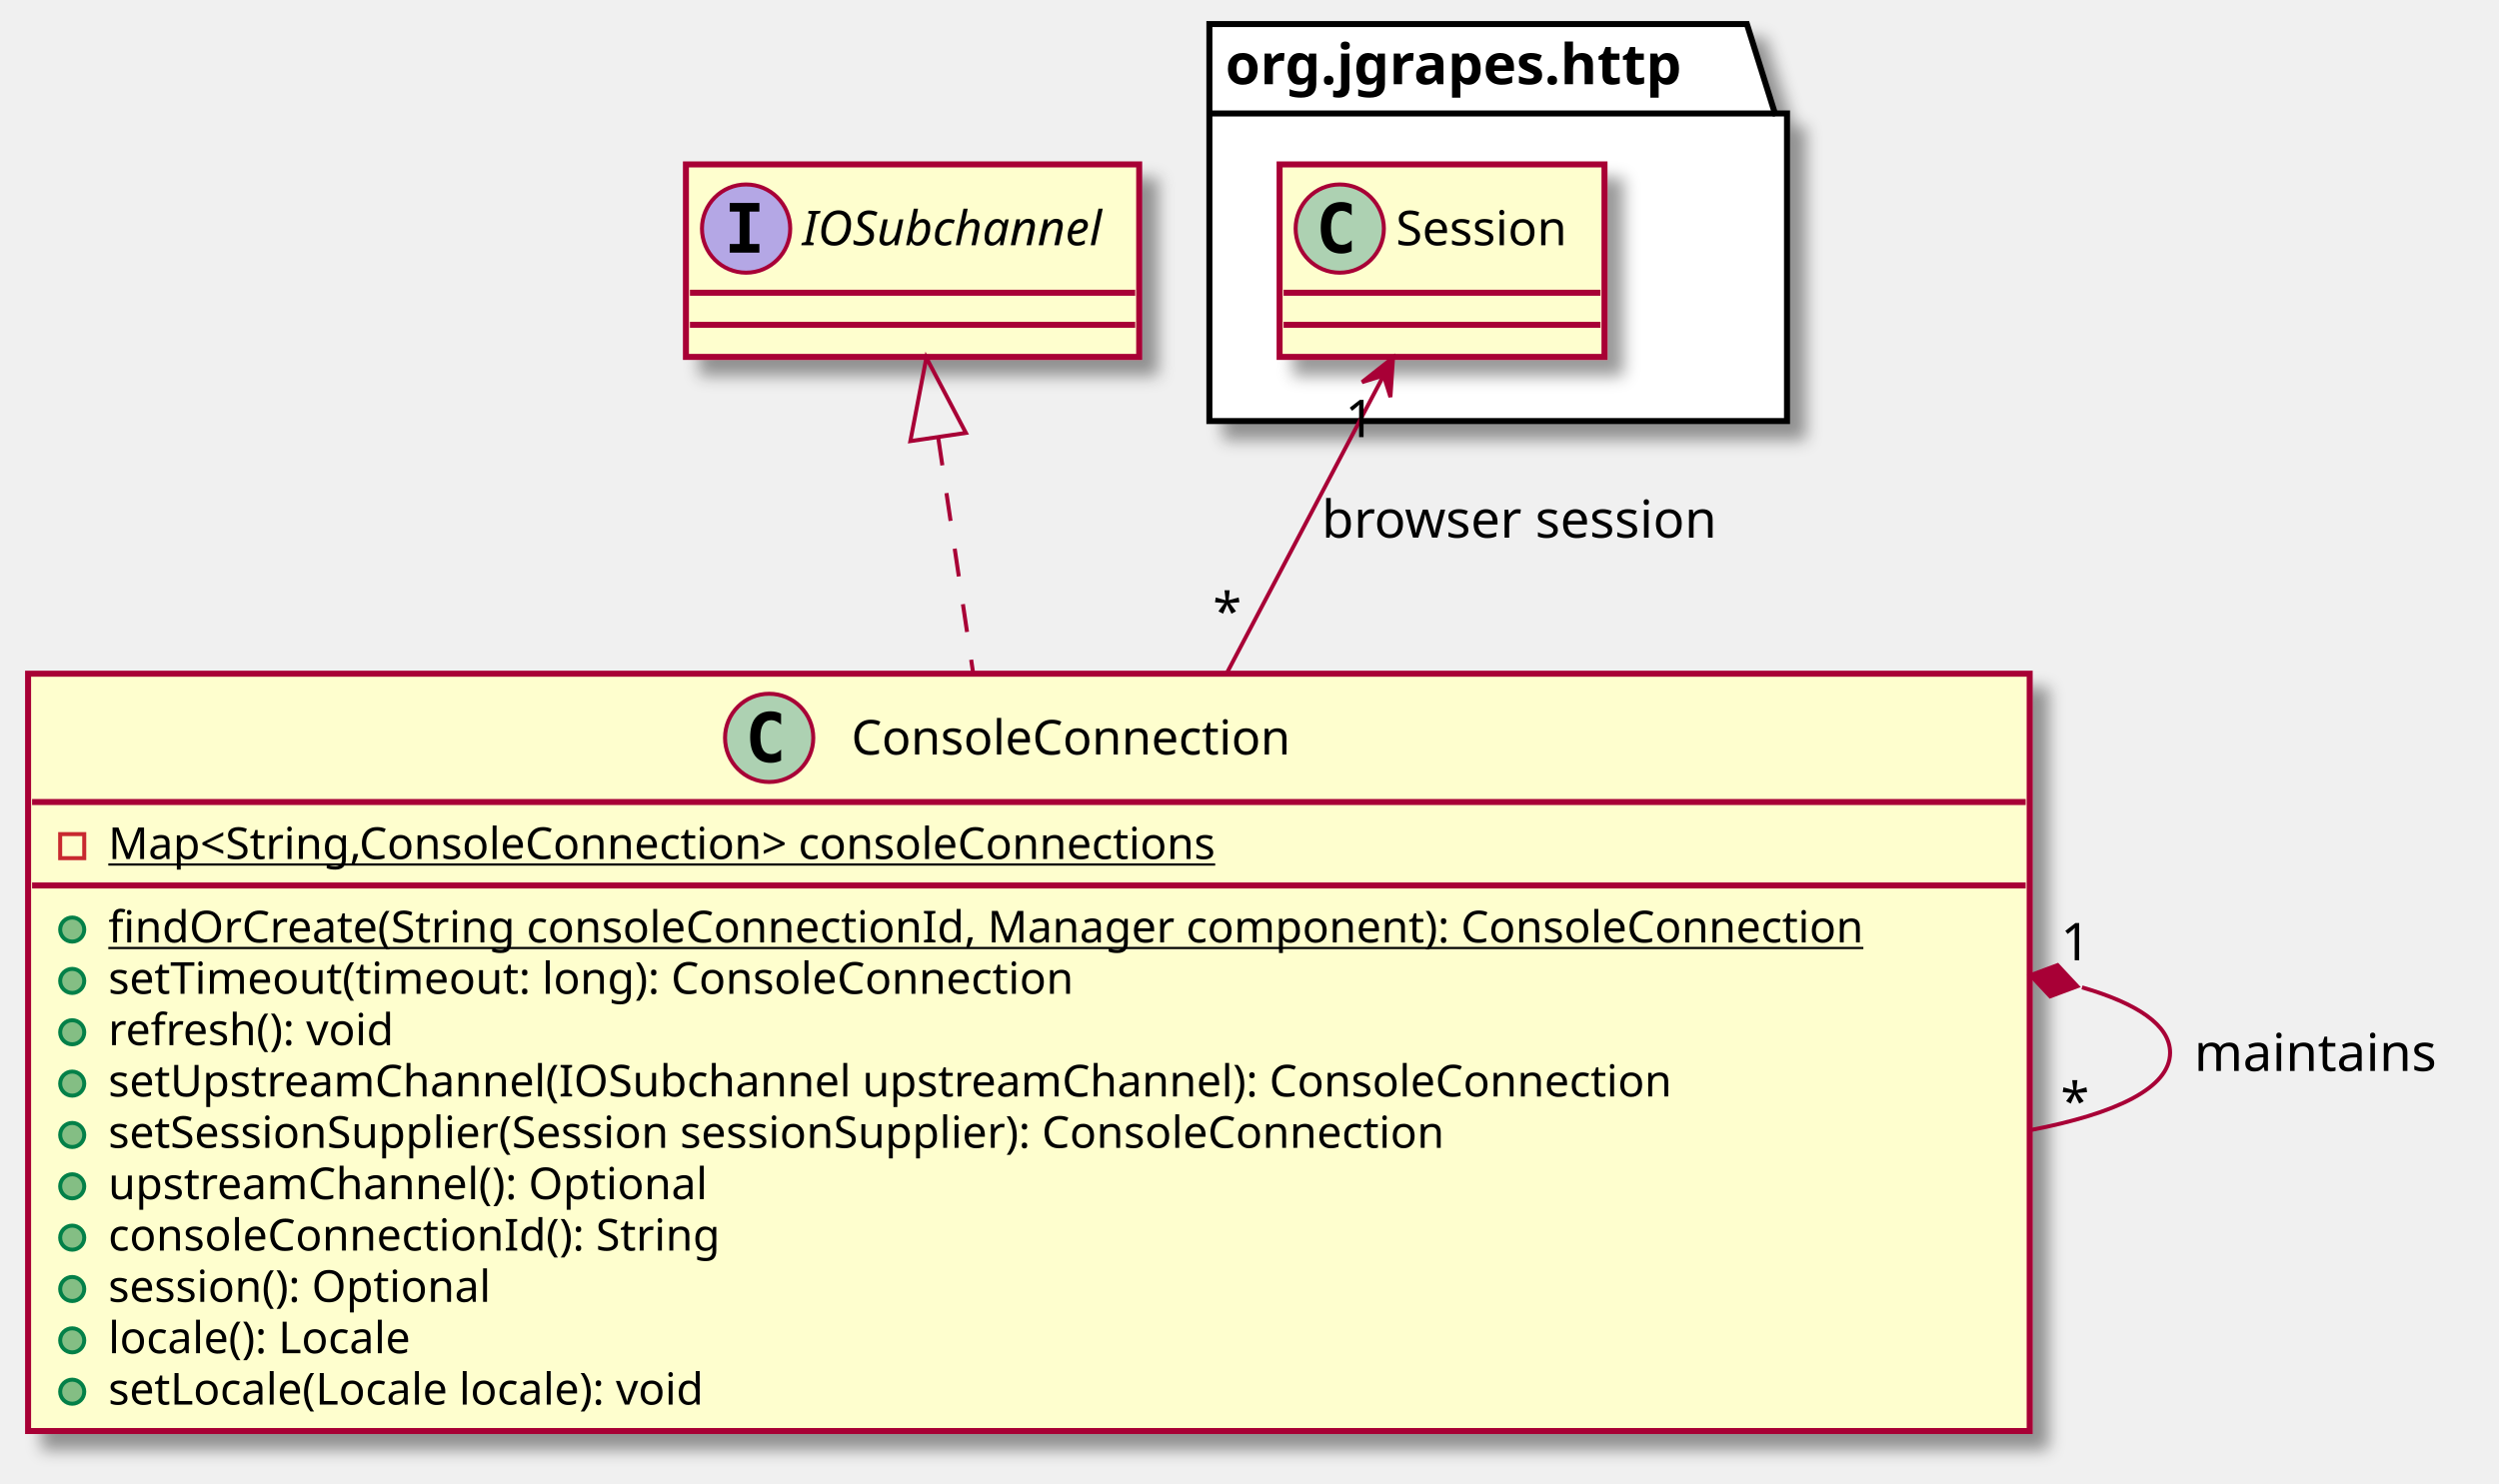
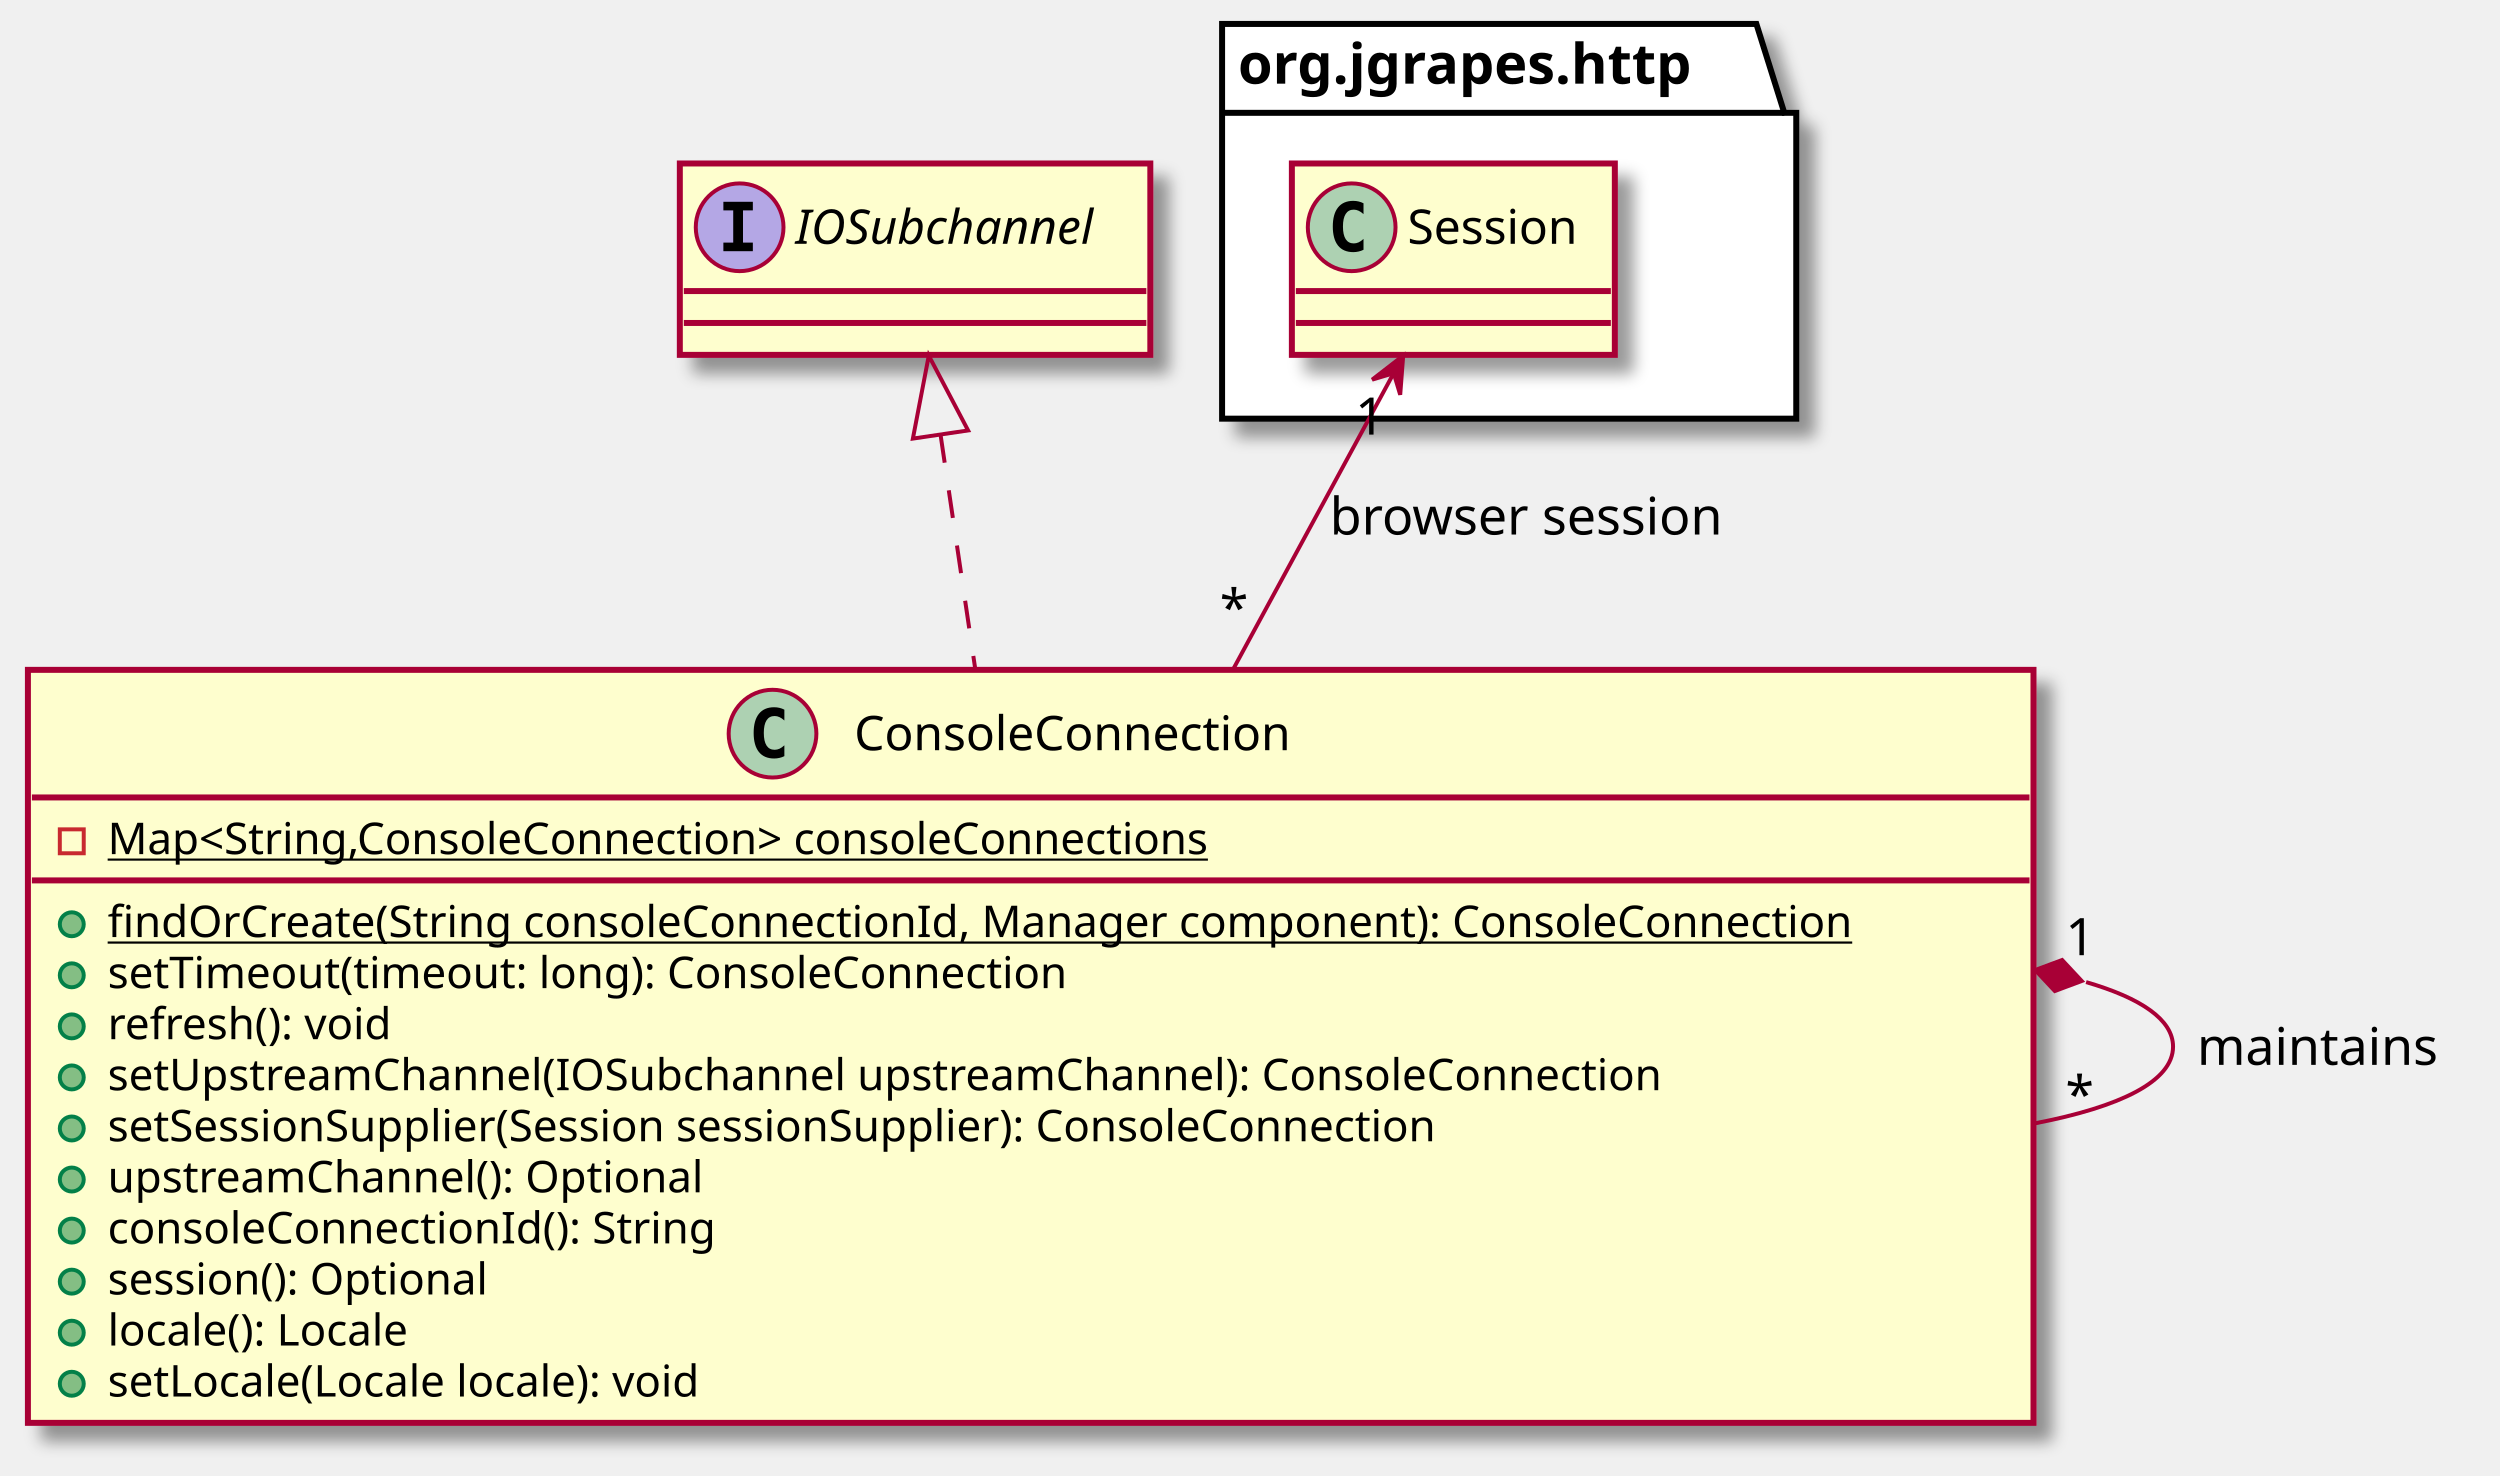
- <svg xmlns="http://www.w3.org/2000/svg" contentScriptType="application/ecmascript" contentStyleType="text/css" height="370px" preserveAspectRatio="none" style="width:623px;height:370px;background:#FFFFFF;" version="1.1" viewBox="0 0 623 370" width="623px" zoomAndPan="magnify">
+ <svg xmlns="http://www.w3.org/2000/svg" contentScriptType="application/ecmascript" contentStyleType="text/css" height="370px" preserveAspectRatio="none" style="width:627px;height:370px;background:#FFFFFF;" version="1.1" viewBox="0 0 627 370" width="627px" zoomAndPan="magnify">
  <defs>
    <filter height="300%" id="f8mld8dawlcxy" width="300%" x="-1" y="-1">
      <feGaussianBlur result="blurOut" stdDeviation="2.0" />
      <feColorMatrix in="blurOut" result="blurOut2" type="matrix" values="0 0 0 0 0 0 0 0 0 0 0 0 0 0 0 0 0 0 .4 0" />
      <feOffset dx="4.0" dy="4.0" in="blurOut2" result="blurOut3" />
      <feBlend in="SourceGraphic" in2="blurOut3" mode="normal" />
    </filter>
  </defs>
  <g>
-     <polygon fill="#FFFFFF" filter="url(#f8mld8dawlcxy)" points="301.5,6,435.5,6,442.5,28.297,445.5,28.297,445.5,105,301.5,105,301.5,6" style="stroke:#000000;stroke-width:1.5;" />
-     <line style="stroke:#000000;stroke-width:1.5;" x1="301.5" x2="442.5" y1="28.297" y2="28.297" />
-     <text fill="#000000" font-family="sans-serif" font-size="14" font-weight="bold" lengthAdjust="spacing" textLength="128" x="305.5" y="20.995">org.jgrapes.http</text>
-     <rect codeLine="23" fill="#FEFECE" filter="url(#f8mld8dawlcxy)" height="48" id="Session" style="stroke:#A80036;stroke-width:1.5;" width="81" x="319" y="41" />
-     <ellipse cx="334" cy="57" fill="#ADD1B2" rx="11" ry="11" style="stroke:#A80036;stroke-width:1.0;" />
-     <path d="M336.969,62.641 Q336.391,62.938 335.75,63.078 Q335.109,63.234 334.406,63.234 Q331.906,63.234 330.578,61.594 Q329.266,59.938 329.266,56.812 Q329.266,53.688 330.578,52.031 Q331.906,50.375 334.406,50.375 Q335.109,50.375 335.75,50.531 Q336.406,50.688 336.969,50.984 L336.969,53.703 Q336.344,53.125 335.75,52.859 Q335.156,52.578 334.531,52.578 Q333.188,52.578 332.5,53.656 Q331.812,54.719 331.812,56.812 Q331.812,58.906 332.5,59.984 Q333.188,61.047 334.531,61.047 Q335.156,61.047 335.75,60.781 Q336.344,60.5 336.969,59.922 L336.969,62.641 Z " fill="#000000" />
-     <text fill="#000000" font-family="sans-serif" font-size="12" lengthAdjust="spacing" textLength="49" x="348" y="61.154">Session</text>
-     <line style="stroke:#A80036;stroke-width:1.5;" x1="320" x2="399" y1="73" y2="73" />
-     <line style="stroke:#A80036;stroke-width:1.5;" x1="320" x2="399" y1="81" y2="81" />
-     <rect codeLine="1" fill="#FEFECE" filter="url(#f8mld8dawlcxy)" height="188.852" id="ConsoleConnection" style="stroke:#A80036;stroke-width:1.5;" width="499" x="7" y="168" />
-     <ellipse cx="191.75" cy="184" fill="#ADD1B2" rx="11" ry="11" style="stroke:#A80036;stroke-width:1.0;" />
-     <path d="M194.719,189.641 Q194.141,189.938 193.5,190.078 Q192.859,190.234 192.156,190.234 Q189.656,190.234 188.328,188.594 Q187.016,186.938 187.016,183.812 Q187.016,180.688 188.328,179.031 Q189.656,177.375 192.156,177.375 Q192.859,177.375 193.5,177.531 Q194.156,177.688 194.719,177.984 L194.719,180.703 Q194.094,180.125 193.5,179.859 Q192.906,179.578 192.281,179.578 Q190.938,179.578 190.25,180.656 Q189.562,181.719 189.562,183.812 Q189.562,185.906 190.25,186.984 Q190.938,188.047 192.281,188.047 Q192.906,188.047 193.5,187.781 Q194.094,187.5 194.719,186.922 L194.719,189.641 Z " fill="#000000" />
-     <text fill="#000000" font-family="sans-serif" font-size="12" lengthAdjust="spacing" textLength="121" x="212.25" y="188.154">ConsoleConnection</text>
-     <line style="stroke:#A80036;stroke-width:1.5;" x1="8" x2="505" y1="200" y2="200" />
+     <polygon fill="#FFFFFF" filter="url(#f8mld8dawlcxy)" points="306.5,6,440.5,6,447.5,28.297,450.5,28.297,450.5,105,306.5,105,306.5,6" style="stroke:#000000;stroke-width:1.5;" />
+     <line style="stroke:#000000;stroke-width:1.5;" x1="306.5" x2="447.5" y1="28.297" y2="28.297" />
+     <text fill="#000000" font-family="sans-serif" font-size="14" font-weight="bold" lengthAdjust="spacing" textLength="128" x="310.5" y="20.995">org.jgrapes.http</text>
+     <rect codeLine="23" fill="#FEFECE" filter="url(#f8mld8dawlcxy)" height="48" id="Session" style="stroke:#A80036;stroke-width:1.5;" width="81" x="324" y="41" />
+     <ellipse cx="339" cy="57" fill="#ADD1B2" rx="11" ry="11" style="stroke:#A80036;stroke-width:1.0;" />
+     <path d="M341.969,62.641 Q341.391,62.938 340.75,63.078 Q340.109,63.234 339.406,63.234 Q336.906,63.234 335.578,61.594 Q334.266,59.938 334.266,56.812 Q334.266,53.688 335.578,52.031 Q336.906,50.375 339.406,50.375 Q340.109,50.375 340.75,50.531 Q341.406,50.688 341.969,50.984 L341.969,53.703 Q341.344,53.125 340.75,52.859 Q340.156,52.578 339.531,52.578 Q338.188,52.578 337.5,53.656 Q336.812,54.719 336.812,56.812 Q336.812,58.906 337.5,59.984 Q338.188,61.047 339.531,61.047 Q340.156,61.047 340.75,60.781 Q341.344,60.5 341.969,59.922 L341.969,62.641 Z " fill="#000000" />
+     <text fill="#000000" font-family="sans-serif" font-size="12" lengthAdjust="spacing" textLength="49" x="353" y="61.154">Session</text>
+     <line style="stroke:#A80036;stroke-width:1.5;" x1="325" x2="404" y1="73" y2="73" />
+     <line style="stroke:#A80036;stroke-width:1.5;" x1="325" x2="404" y1="81" y2="81" />
+     <rect codeLine="1" fill="#FEFECE" filter="url(#f8mld8dawlcxy)" height="188.852" id="ConsoleConnection" style="stroke:#A80036;stroke-width:1.5;" width="503" x="7" y="168" />
+     <ellipse cx="193.75" cy="184" fill="#ADD1B2" rx="11" ry="11" style="stroke:#A80036;stroke-width:1.0;" />
+     <path d="M196.719,189.641 Q196.141,189.938 195.5,190.078 Q194.859,190.234 194.156,190.234 Q191.656,190.234 190.328,188.594 Q189.016,186.938 189.016,183.812 Q189.016,180.688 190.328,179.031 Q191.656,177.375 194.156,177.375 Q194.859,177.375 195.5,177.531 Q196.156,177.688 196.719,177.984 L196.719,180.703 Q196.094,180.125 195.5,179.859 Q194.906,179.578 194.281,179.578 Q192.938,179.578 192.25,180.656 Q191.562,181.719 191.562,183.812 Q191.562,185.906 192.25,186.984 Q192.938,188.047 194.281,188.047 Q194.906,188.047 195.5,187.781 Q196.094,187.5 196.719,186.922 L196.719,189.641 Z " fill="#000000" />
+     <text fill="#000000" font-family="sans-serif" font-size="12" lengthAdjust="spacing" textLength="121" x="214.25" y="188.154">ConsoleConnection</text>
+     <line style="stroke:#A80036;stroke-width:1.5;" x1="8" x2="509" y1="200" y2="200" />
    <rect fill="none" height="6" style="stroke:#C82930;stroke-width:1.0;" width="6" x="15" y="208" />
-     <text fill="#000000" font-family="sans-serif" font-size="11" lengthAdjust="spacing" text-decoration="underline" textLength="305" x="27" y="214.21">Map&lt;String,ConsoleConnection&gt; consoleConnections</text>
-     <line style="stroke:#A80036;stroke-width:1.5;" x1="8" x2="505" y1="220.805" y2="220.805" />
+     <text fill="#000000" font-family="sans-serif" font-size="11" lengthAdjust="spacing" text-decoration="underline" textLength="306" x="27" y="214.21">Map&lt;String,ConsoleConnection&gt; consoleConnections</text>
+     <line style="stroke:#A80036;stroke-width:1.5;" x1="8" x2="509" y1="220.805" y2="220.805" />
    <ellipse cx="18" cy="231.805" fill="#84BE84" rx="3" ry="3" style="stroke:#038048;stroke-width:1.0;" />
-     <text fill="#000000" font-family="sans-serif" font-size="11" lengthAdjust="spacing" text-decoration="underline" textLength="473" x="27" y="235.015">findOrCreate(String consoleConnectionId, Manager component): ConsoleConnection</text>
+     <text fill="#000000" font-family="sans-serif" font-size="11" lengthAdjust="spacing" text-decoration="underline" textLength="477" x="27" y="235.015">findOrCreate(String consoleConnectionId, Manager component): ConsoleConnection</text>
    <ellipse cx="18" cy="244.609" fill="#84BE84" rx="3" ry="3" style="stroke:#038048;stroke-width:1.0;" />
-     <text fill="#000000" font-family="sans-serif" font-size="11" lengthAdjust="spacing" textLength="262" x="27" y="247.82">setTimeout(timeout: long): ConsoleConnection</text>
+     <text fill="#000000" font-family="sans-serif" font-size="11" lengthAdjust="spacing" textLength="264" x="27" y="247.82">setTimeout(timeout: long): ConsoleConnection</text>
    <ellipse cx="18" cy="257.414" fill="#84BE84" rx="3" ry="3" style="stroke:#038048;stroke-width:1.0;" />
-     <text fill="#000000" font-family="sans-serif" font-size="11" lengthAdjust="spacing" textLength="80" x="27" y="260.625">refresh(): void</text>
+     <text fill="#000000" font-family="sans-serif" font-size="11" lengthAdjust="spacing" textLength="81" x="27" y="260.625">refresh(): void</text>
    <ellipse cx="18" cy="270.219" fill="#84BE84" rx="3" ry="3" style="stroke:#038048;stroke-width:1.0;" />
-     <text fill="#000000" font-family="sans-serif" font-size="11" lengthAdjust="spacing" textLength="426" x="27" y="273.429">setUpstreamChannel(IOSubchannel upstreamChannel): ConsoleConnection</text>
+     <text fill="#000000" font-family="sans-serif" font-size="11" lengthAdjust="spacing" textLength="428" x="27" y="273.429">setUpstreamChannel(IOSubchannel upstreamChannel): ConsoleConnection</text>
    <ellipse cx="18" cy="283.023" fill="#84BE84" rx="3" ry="3" style="stroke:#038048;stroke-width:1.0;" />
-     <text fill="#000000" font-family="sans-serif" font-size="11" lengthAdjust="spacing" textLength="376" x="27" y="286.234">setSessionSupplier(Session sessionSupplier): ConsoleConnection</text>
+     <text fill="#000000" font-family="sans-serif" font-size="11" lengthAdjust="spacing" textLength="378" x="27" y="286.234">setSessionSupplier(Session sessionSupplier): ConsoleConnection</text>
    <ellipse cx="18" cy="295.828" fill="#84BE84" rx="3" ry="3" style="stroke:#038048;stroke-width:1.0;" />
-     <text fill="#000000" font-family="sans-serif" font-size="11" lengthAdjust="spacing" textLength="163" x="27" y="299.039">upstreamChannel(): Optional</text>
+     <text fill="#000000" font-family="sans-serif" font-size="11" lengthAdjust="spacing" textLength="164" x="27" y="299.039">upstreamChannel(): Optional</text>
    <ellipse cx="18" cy="308.633" fill="#84BE84" rx="3" ry="3" style="stroke:#038048;stroke-width:1.0;" />
-     <text fill="#000000" font-family="sans-serif" font-size="11" lengthAdjust="spacing" textLength="166" x="27" y="311.843">consoleConnectionId(): String</text>
+     <text fill="#000000" font-family="sans-serif" font-size="11" lengthAdjust="spacing" textLength="167" x="27" y="311.843">consoleConnectionId(): String</text>
    <ellipse cx="18" cy="321.438" fill="#84BE84" rx="3" ry="3" style="stroke:#038048;stroke-width:1.0;" />
-     <text fill="#000000" font-family="sans-serif" font-size="11" lengthAdjust="spacing" textLength="107" x="27" y="324.648">session(): Optional</text>
+     <text fill="#000000" font-family="sans-serif" font-size="11" lengthAdjust="spacing" textLength="108" x="27" y="324.648">session(): Optional</text>
    <ellipse cx="18" cy="334.242" fill="#84BE84" rx="3" ry="3" style="stroke:#038048;stroke-width:1.0;" />
-     <text fill="#000000" font-family="sans-serif" font-size="11" lengthAdjust="spacing" textLength="84" x="27" y="337.453">locale(): Locale</text>
+     <text fill="#000000" font-family="sans-serif" font-size="11" lengthAdjust="spacing" textLength="85" x="27" y="337.453">locale(): Locale</text>
    <ellipse cx="18" cy="347.047" fill="#84BE84" rx="3" ry="3" style="stroke:#038048;stroke-width:1.0;" />
-     <text fill="#000000" font-family="sans-serif" font-size="11" lengthAdjust="spacing" textLength="164" x="27" y="350.257">setLocale(Locale locale): void</text>
-     <rect codeLine="15" fill="#FEFECE" filter="url(#f8mld8dawlcxy)" height="48" id="IOSubchannel" style="stroke:#A80036;stroke-width:1.5;" width="113" x="171" y="41" />
-     <ellipse cx="186" cy="57" fill="#B4A7E5" rx="11" ry="11" style="stroke:#A80036;stroke-width:1.0;" />
-     <path d="M181.922,52.766 L181.922,50.609 L189.312,50.609 L189.312,52.766 L186.844,52.766 L186.844,60.844 L189.312,60.844 L189.312,63 L181.922,63 L181.922,60.844 L184.391,60.844 L184.391,52.766 L181.922,52.766 Z " fill="#000000" />
-     <text fill="#000000" font-family="sans-serif" font-size="12" font-style="italic" lengthAdjust="spacing" textLength="81" x="200" y="61.154">IOSubchannel</text>
-     <line style="stroke:#A80036;stroke-width:1.5;" x1="172" x2="283" y1="73" y2="73" />
-     <line style="stroke:#A80036;stroke-width:1.5;" x1="172" x2="283" y1="81" y2="81" />
-     <path codeLine="18" d="M233.9,109.12 C236.48,126.5 239.56,147.28 242.6,167.82 " fill="none" id="IOSubchannel-backto-ConsoleConnection" style="stroke:#A80036;stroke-width:1.0;stroke-dasharray:7.0,7.0;" />
-     <polygon fill="none" points="226.95,110,230.94,89.19,240.8,107.95,226.95,110" style="stroke:#A80036;stroke-width:1.0;" />
-     <path codeLine="20" d="M519.04,246.22 C532.83,250.22 541,255.65 541,262.5 C541,271.27 527.62,277.7 506.19,281.81 " fill="none" id="ConsoleConnection-backto-ConsoleConnection" style="stroke:#A80036;stroke-width:1.0;" />
-     <polygon fill="#A80036" points="506.19,243.19,511.111,248.461,517.869,245.945,512.948,240.674,506.19,243.19" style="stroke:#A80036;stroke-width:1.0;" />
-     <text fill="#000000" font-family="sans-serif" font-size="13" lengthAdjust="spacing" textLength="63" x="547" y="267.067">maintains</text>
-     <text fill="#000000" font-family="sans-serif" font-size="13" lengthAdjust="spacing" textLength="8" x="513.721" y="239.465">1</text>
-     <text fill="#000000" font-family="sans-serif" font-size="13" lengthAdjust="spacing" textLength="7" x="513.707" y="279.232">*</text>
-     <path codeLine="26" d="M344.75,93.99 C334.45,113.55 320.04,140.89 305.86,167.82 " fill="none" id="Session-backto-ConsoleConnection" style="stroke:#A80036;stroke-width:1.0;" />
-     <polygon fill="#A80036" points="347.28,89.19,339.551,95.294,344.953,93.615,346.632,99.017,347.28,89.19" style="stroke:#A80036;stroke-width:1.0;" />
-     <text fill="#000000" font-family="sans-serif" font-size="13" lengthAdjust="spacing" textLength="102" x="329.5" y="134.067">browser session</text>
-     <text fill="#000000" font-family="sans-serif" font-size="13" lengthAdjust="spacing" textLength="8" x="335.326" y="108.998">1</text>
-     <text fill="#000000" font-family="sans-serif" font-size="13" lengthAdjust="spacing" textLength="7" x="302.371" y="157.075">*</text>
+     <text fill="#000000" font-family="sans-serif" font-size="11" lengthAdjust="spacing" textLength="166" x="27" y="350.257">setLocale(Locale locale): void</text>
+     <rect codeLine="15" fill="#FEFECE" filter="url(#f8mld8dawlcxy)" height="48" id="IOSubchannel" style="stroke:#A80036;stroke-width:1.5;" width="118" x="170.5" y="41" />
+     <ellipse cx="185.5" cy="57" fill="#B4A7E5" rx="11" ry="11" style="stroke:#A80036;stroke-width:1.0;" />
+     <path d="M181.422,52.766 L181.422,50.609 L188.812,50.609 L188.812,52.766 L186.344,52.766 L186.344,60.844 L188.812,60.844 L188.812,63 L181.422,63 L181.422,60.844 L183.891,60.844 L183.891,52.766 L181.422,52.766 Z " fill="#000000" />
+     <text fill="#000000" font-family="sans-serif" font-size="12" font-style="italic" lengthAdjust="spacing" textLength="86" x="199.5" y="61.154">IOSubchannel</text>
+     <line style="stroke:#A80036;stroke-width:1.5;" x1="171.5" x2="287.5" y1="73" y2="73" />
+     <line style="stroke:#A80036;stroke-width:1.5;" x1="171.5" x2="287.5" y1="81" y2="81" />
+     <path codeLine="18" d="M235.9,109.12 C238.48,126.5 241.56,147.28 244.6,167.82 " fill="none" id="IOSubchannel-backto-ConsoleConnection" style="stroke:#A80036;stroke-width:1.0;stroke-dasharray:7.0,7.0;" />
+     <polygon fill="none" points="228.95,110,232.94,89.19,242.8,107.95,228.95,110" style="stroke:#A80036;stroke-width:1.0;" />
+     <path codeLine="20" d="M523.19,246.31 C536.9,250.3 545,255.7 545,262.5 C545,271.2 531.72,277.61 510.42,281.72 " fill="none" id="ConsoleConnection-backto-ConsoleConnection" style="stroke:#A80036;stroke-width:1.0;" />
+     <polygon fill="#A80036" points="510.42,243.28,515.341,248.551,522.099,246.035,517.178,240.764,510.42,243.28" style="stroke:#A80036;stroke-width:1.0;" />
+     <text fill="#000000" font-family="sans-serif" font-size="13" lengthAdjust="spacing" textLength="63" x="551" y="267.067">maintains</text>
+     <text fill="#000000" font-family="sans-serif" font-size="13" lengthAdjust="spacing" textLength="8" x="518.018" y="239.558">1</text>
+     <text fill="#000000" font-family="sans-serif" font-size="13" lengthAdjust="spacing" textLength="7" x="518.003" y="279.139">*</text>
+     <path codeLine="26" d="M349.32,93.99 C338.72,113.55 323.89,140.89 309.29,167.82 " fill="none" id="Session-backto-ConsoleConnection" style="stroke:#A80036;stroke-width:1.0;" />
+     <polygon fill="#A80036" points="351.92,89.19,344.129,95.215,349.548,93.591,351.171,99.01,351.92,89.19" style="stroke:#A80036;stroke-width:1.0;" />
+     <text fill="#000000" font-family="sans-serif" font-size="13" lengthAdjust="spacing" textLength="102" x="333.5" y="134.067">browser session</text>
+     <text fill="#000000" font-family="sans-serif" font-size="13" lengthAdjust="spacing" textLength="8" x="339.879" y="108.998">1</text>
+     <text fill="#000000" font-family="sans-serif" font-size="13" lengthAdjust="spacing" textLength="7" x="305.911" y="157.075">*</text>
  </g>
</svg>
